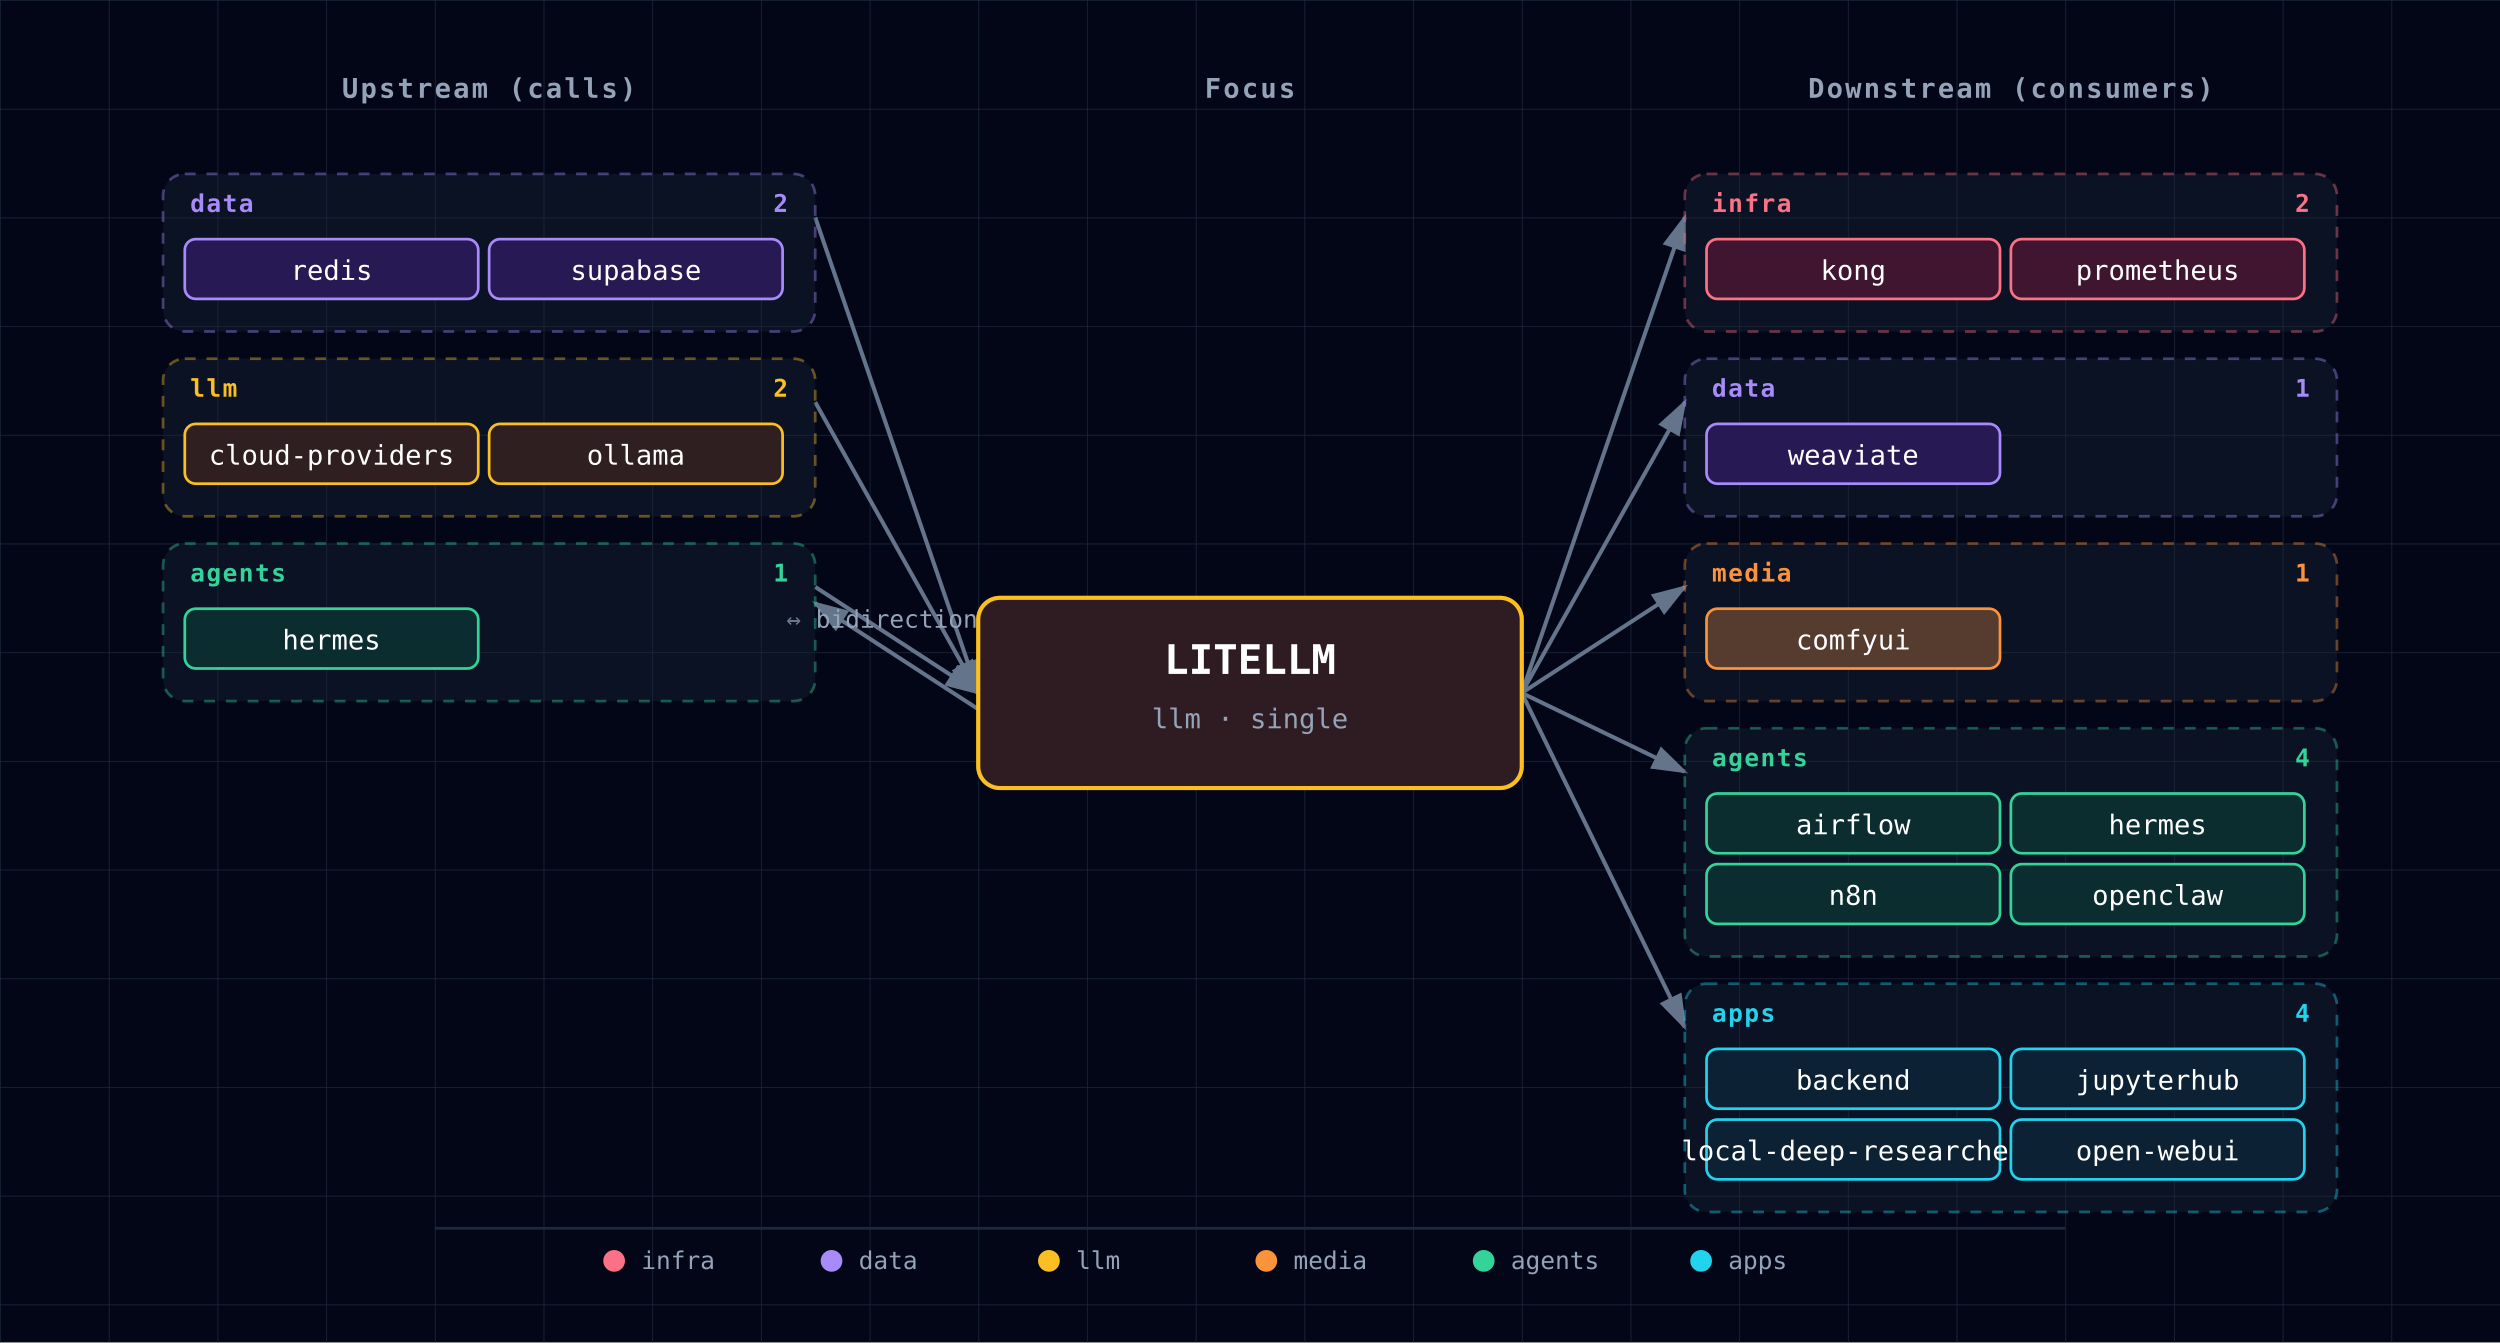
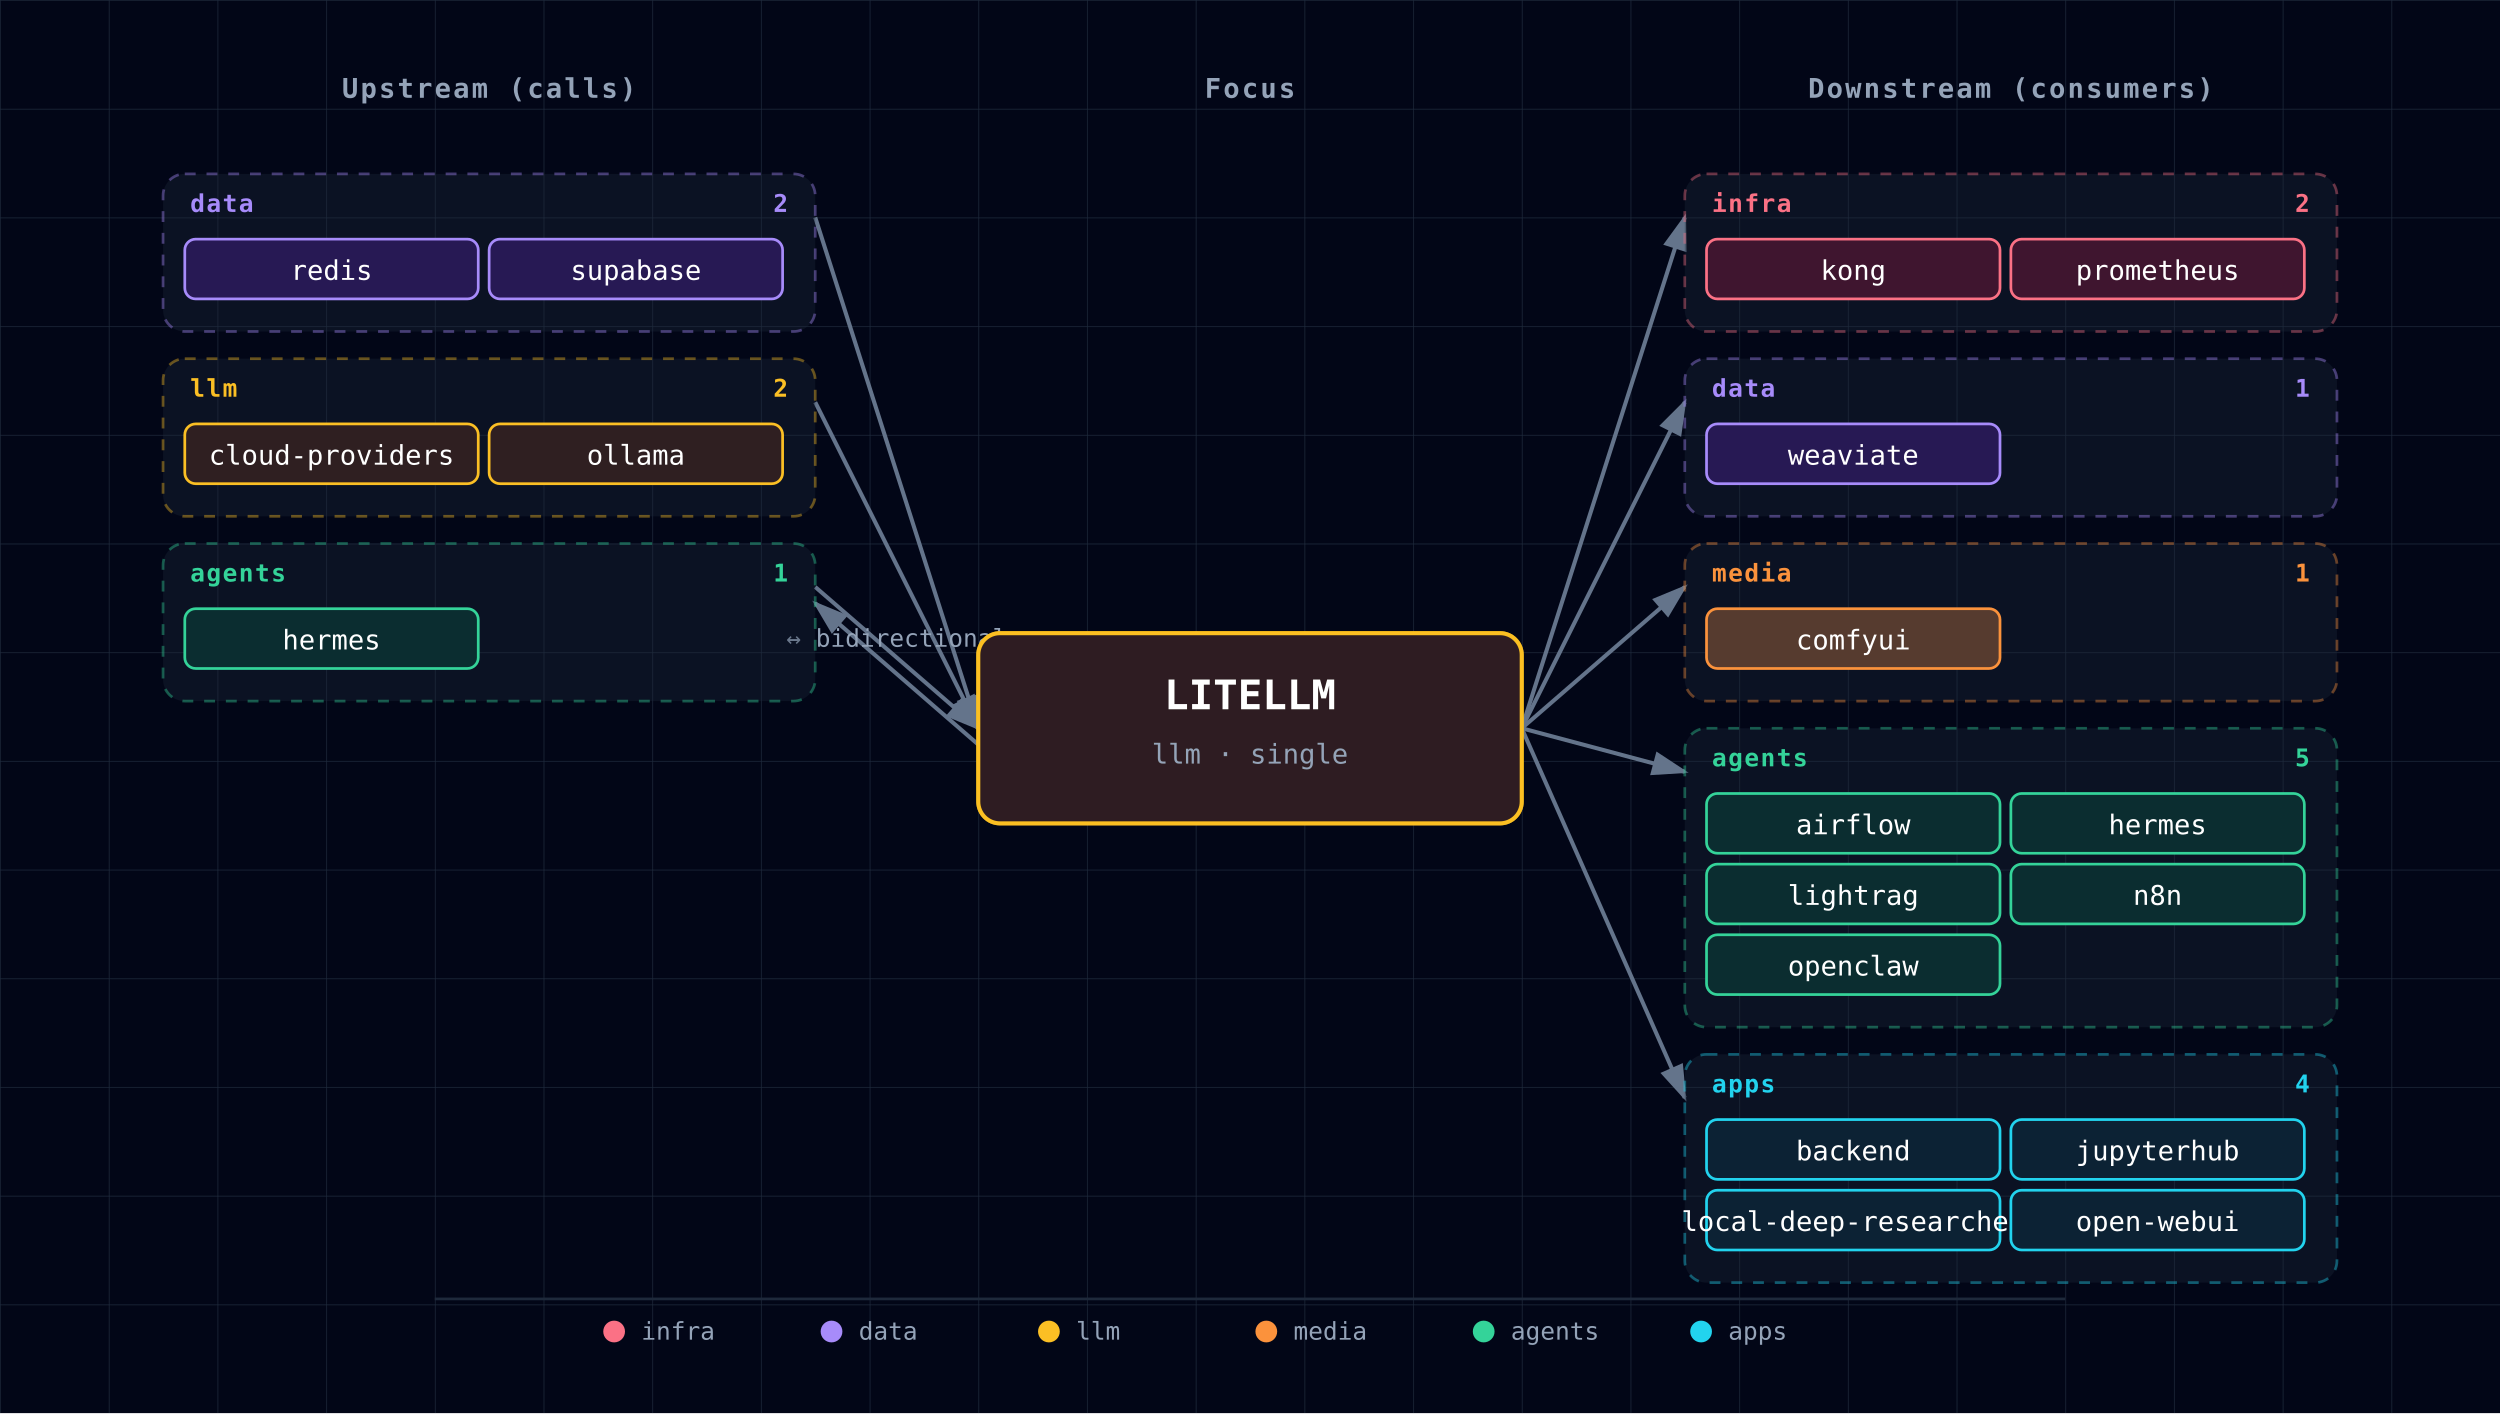
- <svg xmlns="http://www.w3.org/2000/svg" viewBox="0 0 920 494" font-family="'JetBrains Mono', 'Fira Code', Menlo, Consolas, monospace">
+ <svg xmlns="http://www.w3.org/2000/svg" viewBox="0 0 920 520" font-family="'JetBrains Mono', 'Fira Code', Menlo, Consolas, monospace">
  <defs>
    <pattern id="grid" width="40" height="40" patternUnits="userSpaceOnUse">
      <path d="M 40 0 L 0 0 0 40" fill="none" stroke="#1e293b" stroke-width="0.5" />
    </pattern>
    <marker id="arrowhead" markerWidth="9" markerHeight="6" refX="8" refY="3" orient="auto">
      <polygon points="0 0, 9 3, 0 6" fill="#64748b" />
    </marker>
    <filter id="focus-glow" x="-50%" y="-50%" width="200%" height="200%">
      <feGaussianBlur in="SourceAlpha" stdDeviation="6" />
      <feFlood flood-color="#fbbf24" flood-opacity="0.6" />
      <feComposite in2="SourceAlpha" operator="in" />
      <feMerge>
        <feMergeNode />
        <feMergeNode in="SourceGraphic" />
      </feMerge>
    </filter>
  </defs>
-   <rect width="920" height="494" fill="#020617" />
-   <rect width="920" height="494" fill="url(#grid)" />
+   <rect width="920" height="520" fill="#020617" />
+   <rect width="920" height="520" fill="url(#grid)" />
  <text x="180" y="36" fill="#94a3b8" font-size="10" font-weight="600" text-anchor="middle" letter-spacing="0.08em">Upstream (calls)</text>
  <text x="460" y="36" fill="#94a3b8" font-size="10" font-weight="600" text-anchor="middle" letter-spacing="0.08em">Focus</text>
  <text x="740" y="36" fill="#94a3b8" font-size="10" font-weight="600" text-anchor="middle" letter-spacing="0.08em">Downstream (consumers)</text>
-   <line x1="300" y1="80" x2="360" y2="255" stroke="#64748b" stroke-width="1.5" marker-end="url(#arrowhead)" />
-   <line x1="300" y1="148" x2="360" y2="255" stroke="#64748b" stroke-width="1.5" marker-end="url(#arrowhead)" />
-   <line x1="300" y1="216" x2="360" y2="255" stroke="#64748b" stroke-width="1.5" marker-end="url(#arrowhead)" />
-   <line x1="360" y1="261" x2="300" y2="222" stroke="#64748b" stroke-width="1.5" marker-end="url(#arrowhead)" />
-   <text x="330" y="231" fill="#94a3b8" font-size="9" text-anchor="middle">↔ bidirectional</text>
-   <line x1="560" y1="255" x2="620" y2="80" stroke="#64748b" stroke-width="1.5" marker-end="url(#arrowhead)" />
-   <line x1="560" y1="255" x2="620" y2="148" stroke="#64748b" stroke-width="1.5" marker-end="url(#arrowhead)" />
-   <line x1="560" y1="255" x2="620" y2="216" stroke="#64748b" stroke-width="1.5" marker-end="url(#arrowhead)" />
-   <line x1="560" y1="255" x2="620" y2="284" stroke="#64748b" stroke-width="1.5" marker-end="url(#arrowhead)" />
-   <line x1="560" y1="255" x2="620" y2="378" stroke="#64748b" stroke-width="1.5" marker-end="url(#arrowhead)" />
+   <line x1="300" y1="80" x2="360" y2="268" stroke="#64748b" stroke-width="1.5" marker-end="url(#arrowhead)" />
+   <line x1="300" y1="148" x2="360" y2="268" stroke="#64748b" stroke-width="1.5" marker-end="url(#arrowhead)" />
+   <line x1="300" y1="216" x2="360" y2="268" stroke="#64748b" stroke-width="1.5" marker-end="url(#arrowhead)" />
+   <line x1="360" y1="274" x2="300" y2="222" stroke="#64748b" stroke-width="1.5" marker-end="url(#arrowhead)" />
+   <text x="330" y="238" fill="#94a3b8" font-size="9" text-anchor="middle">↔ bidirectional</text>
+   <line x1="560" y1="268" x2="620" y2="80" stroke="#64748b" stroke-width="1.5" marker-end="url(#arrowhead)" />
+   <line x1="560" y1="268" x2="620" y2="148" stroke="#64748b" stroke-width="1.5" marker-end="url(#arrowhead)" />
+   <line x1="560" y1="268" x2="620" y2="216" stroke="#64748b" stroke-width="1.5" marker-end="url(#arrowhead)" />
+   <line x1="560" y1="268" x2="620" y2="284" stroke="#64748b" stroke-width="1.5" marker-end="url(#arrowhead)" />
+   <line x1="560" y1="268" x2="620" y2="404" stroke="#64748b" stroke-width="1.5" marker-end="url(#arrowhead)" />
  <g>
    <g class="cluster">
      <rect x="60" y="64" width="240" height="58" rx="8" fill="rgba(30,41,59,0.35)" stroke="#a78bfa" stroke-width="1" stroke-dasharray="4,4" stroke-opacity="0.4" />
      <text x="70" y="78" fill="#a78bfa" font-size="9" font-weight="700" text-anchor="start" style="letter-spacing:0.06em;text-transform:uppercase;">data</text>
      <text x="290" y="78" fill="#a78bfa" font-size="9" font-weight="600" text-anchor="end">2</text>
    </g>
    <g>
      <rect x="68" y="88" width="108" height="22" rx="4" fill="#0f172a" />
      <rect x="68" y="88" width="108" height="22" rx="4" fill="rgba(76, 29, 149, 0.4)" stroke="#a78bfa" stroke-width="1" />
      <text x="122" y="103" fill="white" font-size="10" text-anchor="middle">redis</text>
    </g>
    <g>
      <rect x="180" y="88" width="108" height="22" rx="4" fill="#0f172a" />
      <rect x="180" y="88" width="108" height="22" rx="4" fill="rgba(76, 29, 149, 0.4)" stroke="#a78bfa" stroke-width="1" />
      <text x="234" y="103" fill="white" font-size="10" text-anchor="middle">supabase</text>
    </g>
    <g class="cluster">
      <rect x="60" y="132" width="240" height="58" rx="8" fill="rgba(30,41,59,0.35)" stroke="#fbbf24" stroke-width="1" stroke-dasharray="4,4" stroke-opacity="0.4" />
      <text x="70" y="146" fill="#fbbf24" font-size="9" font-weight="700" text-anchor="start" style="letter-spacing:0.06em;text-transform:uppercase;">llm</text>
      <text x="290" y="146" fill="#fbbf24" font-size="9" font-weight="600" text-anchor="end">2</text>
    </g>
    <g>
      <rect x="68" y="156" width="108" height="22" rx="4" fill="#0f172a" />
      <rect x="68" y="156" width="108" height="22" rx="4" fill="rgba(120, 53, 15, 0.3)" stroke="#fbbf24" stroke-width="1" />
      <text x="122" y="171" fill="white" font-size="10" text-anchor="middle">cloud-providers</text>
    </g>
    <g>
      <rect x="180" y="156" width="108" height="22" rx="4" fill="#0f172a" />
      <rect x="180" y="156" width="108" height="22" rx="4" fill="rgba(120, 53, 15, 0.3)" stroke="#fbbf24" stroke-width="1" />
      <text x="234" y="171" fill="white" font-size="10" text-anchor="middle">ollama</text>
    </g>
    <g class="cluster">
      <rect x="60" y="200" width="240" height="58" rx="8" fill="rgba(30,41,59,0.35)" stroke="#34d399" stroke-width="1" stroke-dasharray="4,4" stroke-opacity="0.4" />
      <text x="70" y="214" fill="#34d399" font-size="9" font-weight="700" text-anchor="start" style="letter-spacing:0.06em;text-transform:uppercase;">agents</text>
      <text x="290" y="214" fill="#34d399" font-size="9" font-weight="600" text-anchor="end">1</text>
    </g>
    <g>
      <rect x="68" y="224" width="108" height="22" rx="4" fill="#0f172a" />
      <rect x="68" y="224" width="108" height="22" rx="4" fill="rgba(6, 78, 59, 0.4)" stroke="#34d399" stroke-width="1" />
      <text x="122" y="239" fill="white" font-size="10" text-anchor="middle">hermes</text>
    </g>
  </g>
  <g>
    <g class="cluster">
      <rect x="620" y="64" width="240" height="58" rx="8" fill="rgba(30,41,59,0.35)" stroke="#fb7185" stroke-width="1" stroke-dasharray="4,4" stroke-opacity="0.4" />
      <text x="630" y="78" fill="#fb7185" font-size="9" font-weight="700" text-anchor="start" style="letter-spacing:0.06em;text-transform:uppercase;">infra</text>
      <text x="850" y="78" fill="#fb7185" font-size="9" font-weight="600" text-anchor="end">2</text>
    </g>
    <g>
      <rect x="628" y="88" width="108" height="22" rx="4" fill="#0f172a" />
      <rect x="628" y="88" width="108" height="22" rx="4" fill="rgba(136, 19, 55, 0.4)" stroke="#fb7185" stroke-width="1" />
      <text x="682" y="103" fill="white" font-size="10" text-anchor="middle">kong</text>
    </g>
    <g>
      <rect x="740" y="88" width="108" height="22" rx="4" fill="#0f172a" />
      <rect x="740" y="88" width="108" height="22" rx="4" fill="rgba(136, 19, 55, 0.4)" stroke="#fb7185" stroke-width="1" />
      <text x="794" y="103" fill="white" font-size="10" text-anchor="middle">prometheus</text>
    </g>
    <g class="cluster">
      <rect x="620" y="132" width="240" height="58" rx="8" fill="rgba(30,41,59,0.35)" stroke="#a78bfa" stroke-width="1" stroke-dasharray="4,4" stroke-opacity="0.4" />
      <text x="630" y="146" fill="#a78bfa" font-size="9" font-weight="700" text-anchor="start" style="letter-spacing:0.06em;text-transform:uppercase;">data</text>
      <text x="850" y="146" fill="#a78bfa" font-size="9" font-weight="600" text-anchor="end">1</text>
    </g>
    <g>
      <rect x="628" y="156" width="108" height="22" rx="4" fill="#0f172a" />
      <rect x="628" y="156" width="108" height="22" rx="4" fill="rgba(76, 29, 149, 0.4)" stroke="#a78bfa" stroke-width="1" />
      <text x="682" y="171" fill="white" font-size="10" text-anchor="middle">weaviate</text>
    </g>
    <g class="cluster">
      <rect x="620" y="200" width="240" height="58" rx="8" fill="rgba(30,41,59,0.35)" stroke="#fb923c" stroke-width="1" stroke-dasharray="4,4" stroke-opacity="0.4" />
      <text x="630" y="214" fill="#fb923c" font-size="9" font-weight="700" text-anchor="start" style="letter-spacing:0.06em;text-transform:uppercase;">media</text>
      <text x="850" y="214" fill="#fb923c" font-size="9" font-weight="600" text-anchor="end">1</text>
    </g>
    <g>
      <rect x="628" y="224" width="108" height="22" rx="4" fill="#0f172a" />
      <rect x="628" y="224" width="108" height="22" rx="4" fill="rgba(251, 146, 60, 0.3)" stroke="#fb923c" stroke-width="1" />
      <text x="682" y="239" fill="white" font-size="10" text-anchor="middle">comfyui</text>
    </g>
    <g class="cluster">
-       <rect x="620" y="268" width="240" height="84" rx="8" fill="rgba(30,41,59,0.35)" stroke="#34d399" stroke-width="1" stroke-dasharray="4,4" stroke-opacity="0.4" />
+       <rect x="620" y="268" width="240" height="110" rx="8" fill="rgba(30,41,59,0.35)" stroke="#34d399" stroke-width="1" stroke-dasharray="4,4" stroke-opacity="0.4" />
      <text x="630" y="282" fill="#34d399" font-size="9" font-weight="700" text-anchor="start" style="letter-spacing:0.06em;text-transform:uppercase;">agents</text>
-       <text x="850" y="282" fill="#34d399" font-size="9" font-weight="600" text-anchor="end">4</text>
+       <text x="850" y="282" fill="#34d399" font-size="9" font-weight="600" text-anchor="end">5</text>
    </g>
    <g>
      <rect x="628" y="292" width="108" height="22" rx="4" fill="#0f172a" />
      <rect x="628" y="292" width="108" height="22" rx="4" fill="rgba(6, 78, 59, 0.4)" stroke="#34d399" stroke-width="1" />
      <text x="682" y="307" fill="white" font-size="10" text-anchor="middle">airflow</text>
    </g>
    <g>
      <rect x="740" y="292" width="108" height="22" rx="4" fill="#0f172a" />
      <rect x="740" y="292" width="108" height="22" rx="4" fill="rgba(6, 78, 59, 0.4)" stroke="#34d399" stroke-width="1" />
      <text x="794" y="307" fill="white" font-size="10" text-anchor="middle">hermes</text>
    </g>
    <g>
      <rect x="628" y="318" width="108" height="22" rx="4" fill="#0f172a" />
      <rect x="628" y="318" width="108" height="22" rx="4" fill="rgba(6, 78, 59, 0.4)" stroke="#34d399" stroke-width="1" />
-       <text x="682" y="333" fill="white" font-size="10" text-anchor="middle">n8n</text>
+       <text x="682" y="333" fill="white" font-size="10" text-anchor="middle">lightrag</text>
    </g>
    <g>
      <rect x="740" y="318" width="108" height="22" rx="4" fill="#0f172a" />
      <rect x="740" y="318" width="108" height="22" rx="4" fill="rgba(6, 78, 59, 0.4)" stroke="#34d399" stroke-width="1" />
-       <text x="794" y="333" fill="white" font-size="10" text-anchor="middle">openclaw</text>
+       <text x="794" y="333" fill="white" font-size="10" text-anchor="middle">n8n</text>
+     </g>
+     <g>
+       <rect x="628" y="344" width="108" height="22" rx="4" fill="#0f172a" />
+       <rect x="628" y="344" width="108" height="22" rx="4" fill="rgba(6, 78, 59, 0.4)" stroke="#34d399" stroke-width="1" />
+       <text x="682" y="359" fill="white" font-size="10" text-anchor="middle">openclaw</text>
    </g>
    <g class="cluster">
-       <rect x="620" y="362" width="240" height="84" rx="8" fill="rgba(30,41,59,0.35)" stroke="#22d3ee" stroke-width="1" stroke-dasharray="4,4" stroke-opacity="0.4" />
-       <text x="630" y="376" fill="#22d3ee" font-size="9" font-weight="700" text-anchor="start" style="letter-spacing:0.06em;text-transform:uppercase;">apps</text>
-       <text x="850" y="376" fill="#22d3ee" font-size="9" font-weight="600" text-anchor="end">4</text>
-     </g>
-     <g>
-       <rect x="628" y="386" width="108" height="22" rx="4" fill="#0f172a" />
-       <rect x="628" y="386" width="108" height="22" rx="4" fill="rgba(8, 51, 68, 0.4)" stroke="#22d3ee" stroke-width="1" />
-       <text x="682" y="401" fill="white" font-size="10" text-anchor="middle">backend</text>
-     </g>
-     <g>
-       <rect x="740" y="386" width="108" height="22" rx="4" fill="#0f172a" />
-       <rect x="740" y="386" width="108" height="22" rx="4" fill="rgba(8, 51, 68, 0.4)" stroke="#22d3ee" stroke-width="1" />
-       <text x="794" y="401" fill="white" font-size="10" text-anchor="middle">jupyterhub</text>
+       <rect x="620" y="388" width="240" height="84" rx="8" fill="rgba(30,41,59,0.35)" stroke="#22d3ee" stroke-width="1" stroke-dasharray="4,4" stroke-opacity="0.4" />
+       <text x="630" y="402" fill="#22d3ee" font-size="9" font-weight="700" text-anchor="start" style="letter-spacing:0.06em;text-transform:uppercase;">apps</text>
+       <text x="850" y="402" fill="#22d3ee" font-size="9" font-weight="600" text-anchor="end">4</text>
    </g>
    <g>
      <rect x="628" y="412" width="108" height="22" rx="4" fill="#0f172a" />
      <rect x="628" y="412" width="108" height="22" rx="4" fill="rgba(8, 51, 68, 0.4)" stroke="#22d3ee" stroke-width="1" />
-       <text x="682" y="427" fill="white" font-size="10" text-anchor="middle">local-deep-researcher</text>
+       <text x="682" y="427" fill="white" font-size="10" text-anchor="middle">backend</text>
    </g>
    <g>
      <rect x="740" y="412" width="108" height="22" rx="4" fill="#0f172a" />
      <rect x="740" y="412" width="108" height="22" rx="4" fill="rgba(8, 51, 68, 0.4)" stroke="#22d3ee" stroke-width="1" />
-       <text x="794" y="427" fill="white" font-size="10" text-anchor="middle">open-webui</text>
+       <text x="794" y="427" fill="white" font-size="10" text-anchor="middle">jupyterhub</text>
+     </g>
+     <g>
+       <rect x="628" y="438" width="108" height="22" rx="4" fill="#0f172a" />
+       <rect x="628" y="438" width="108" height="22" rx="4" fill="rgba(8, 51, 68, 0.4)" stroke="#22d3ee" stroke-width="1" />
+       <text x="682" y="453" fill="white" font-size="10" text-anchor="middle">local-deep-researcher</text>
+     </g>
+     <g>
+       <rect x="740" y="438" width="108" height="22" rx="4" fill="#0f172a" />
+       <rect x="740" y="438" width="108" height="22" rx="4" fill="rgba(8, 51, 68, 0.4)" stroke="#22d3ee" stroke-width="1" />
+       <text x="794" y="453" fill="white" font-size="10" text-anchor="middle">open-webui</text>
    </g>
  </g>
  <g class="focus" filter="url(#focus-glow)">
-     <rect x="360" y="220" width="200" height="70" rx="8" fill="#0f172a" />
-     <rect x="360" y="220" width="200" height="70" rx="8" fill="rgba(120, 53, 15, 0.3)" stroke="#fbbf24" stroke-width="1.5" />
-     <text x="460" y="248" fill="white" font-size="15" font-weight="700" text-anchor="middle">LITELLM</text>
-     <text x="460" y="268" fill="#94a3b8" font-size="10" text-anchor="middle">llm · single</text>
+     <rect x="360" y="233" width="200" height="70" rx="8" fill="#0f172a" />
+     <rect x="360" y="233" width="200" height="70" rx="8" fill="rgba(120, 53, 15, 0.3)" stroke="#fbbf24" stroke-width="1.5" />
+     <text x="460" y="261" fill="white" font-size="15" font-weight="700" text-anchor="middle">LITELLM</text>
+     <text x="460" y="281" fill="#94a3b8" font-size="10" text-anchor="middle">llm · single</text>
  </g>
  <g class="legend">
-     <line x1="160" y1="452" x2="760" y2="452" stroke="#1e293b" stroke-width="1" />
-     <circle cx="226" cy="464" r="4" fill="#fb7185" />
-     <text x="236" y="467" fill="#94a3b8" font-size="9" font-weight="400" text-anchor="start">infra</text>
-     <circle cx="306" cy="464" r="4" fill="#a78bfa" />
-     <text x="316" y="467" fill="#94a3b8" font-size="9" font-weight="400" text-anchor="start">data</text>
-     <circle cx="386" cy="464" r="4" fill="#fbbf24" />
-     <text x="396" y="467" fill="#94a3b8" font-size="9" font-weight="400" text-anchor="start">llm</text>
-     <circle cx="466" cy="464" r="4" fill="#fb923c" />
-     <text x="476" y="467" fill="#94a3b8" font-size="9" font-weight="400" text-anchor="start">media</text>
-     <circle cx="546" cy="464" r="4" fill="#34d399" />
-     <text x="556" y="467" fill="#94a3b8" font-size="9" font-weight="400" text-anchor="start">agents</text>
-     <circle cx="626" cy="464" r="4" fill="#22d3ee" />
-     <text x="636" y="467" fill="#94a3b8" font-size="9" font-weight="400" text-anchor="start">apps</text>
+     <line x1="160" y1="478" x2="760" y2="478" stroke="#1e293b" stroke-width="1" />
+     <circle cx="226" cy="490" r="4" fill="#fb7185" />
+     <text x="236" y="493" fill="#94a3b8" font-size="9" font-weight="400" text-anchor="start">infra</text>
+     <circle cx="306" cy="490" r="4" fill="#a78bfa" />
+     <text x="316" y="493" fill="#94a3b8" font-size="9" font-weight="400" text-anchor="start">data</text>
+     <circle cx="386" cy="490" r="4" fill="#fbbf24" />
+     <text x="396" y="493" fill="#94a3b8" font-size="9" font-weight="400" text-anchor="start">llm</text>
+     <circle cx="466" cy="490" r="4" fill="#fb923c" />
+     <text x="476" y="493" fill="#94a3b8" font-size="9" font-weight="400" text-anchor="start">media</text>
+     <circle cx="546" cy="490" r="4" fill="#34d399" />
+     <text x="556" y="493" fill="#94a3b8" font-size="9" font-weight="400" text-anchor="start">agents</text>
+     <circle cx="626" cy="490" r="4" fill="#22d3ee" />
+     <text x="636" y="493" fill="#94a3b8" font-size="9" font-weight="400" text-anchor="start">apps</text>
  </g>
</svg>
